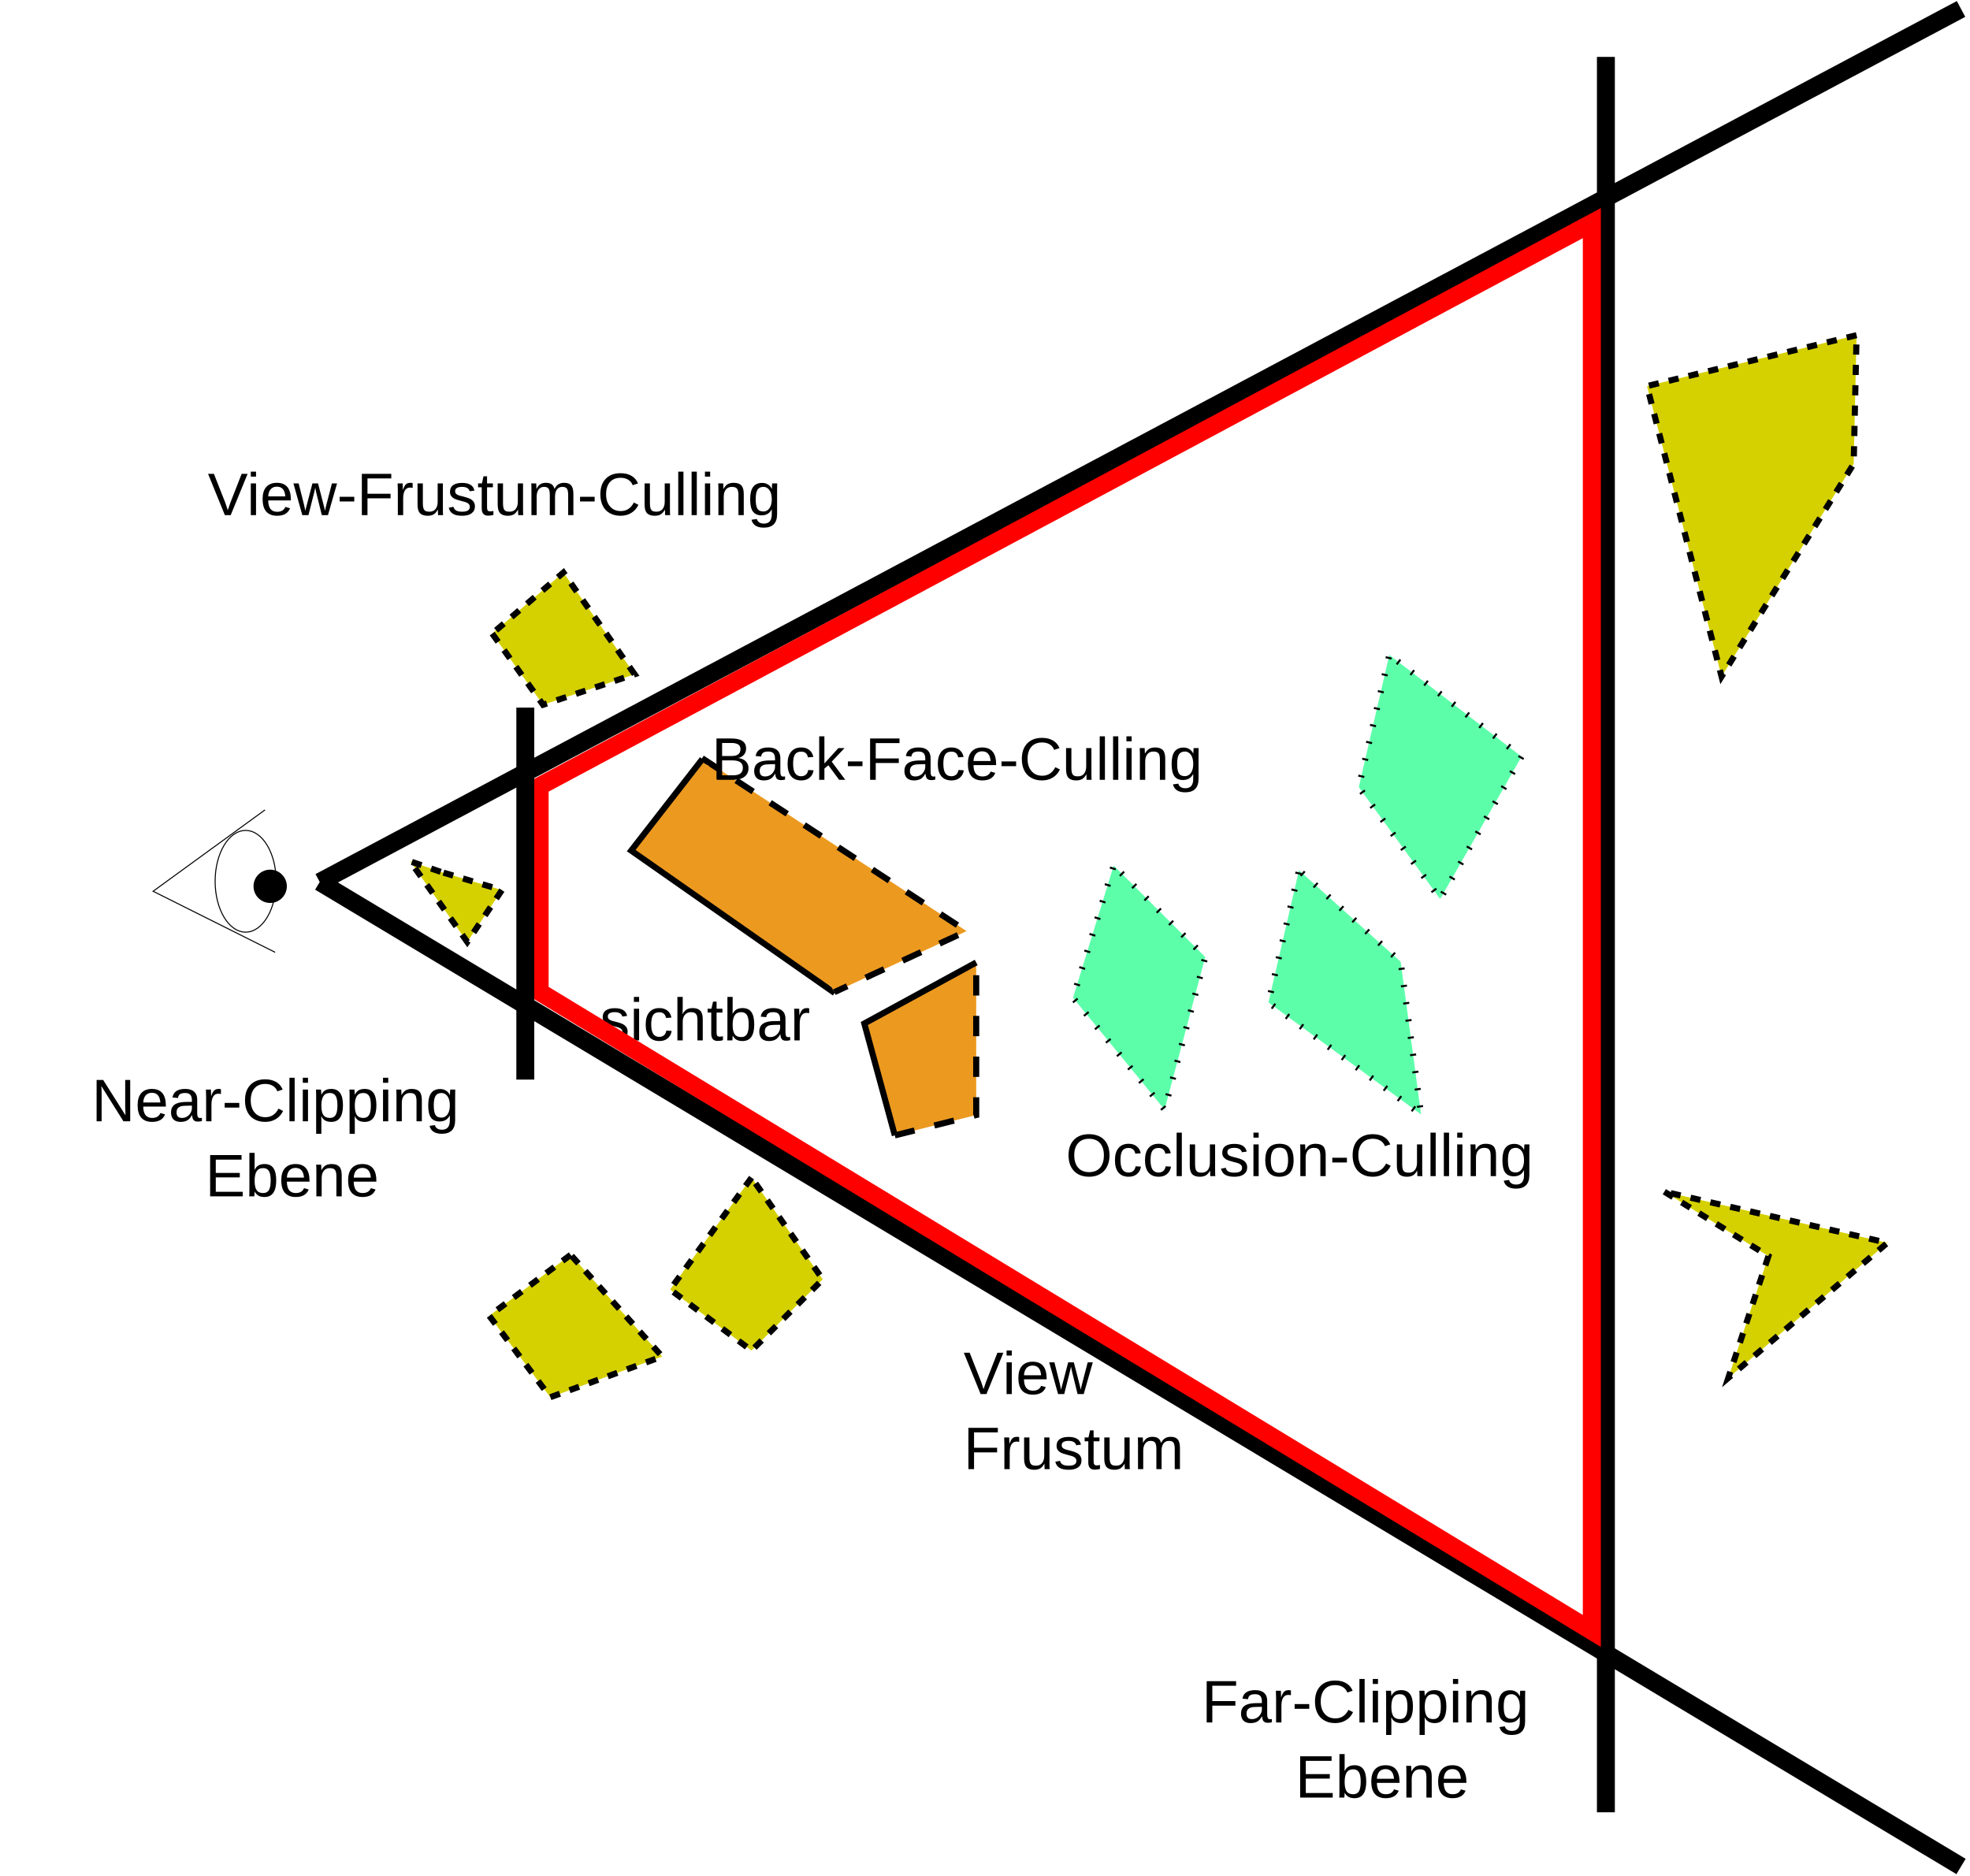
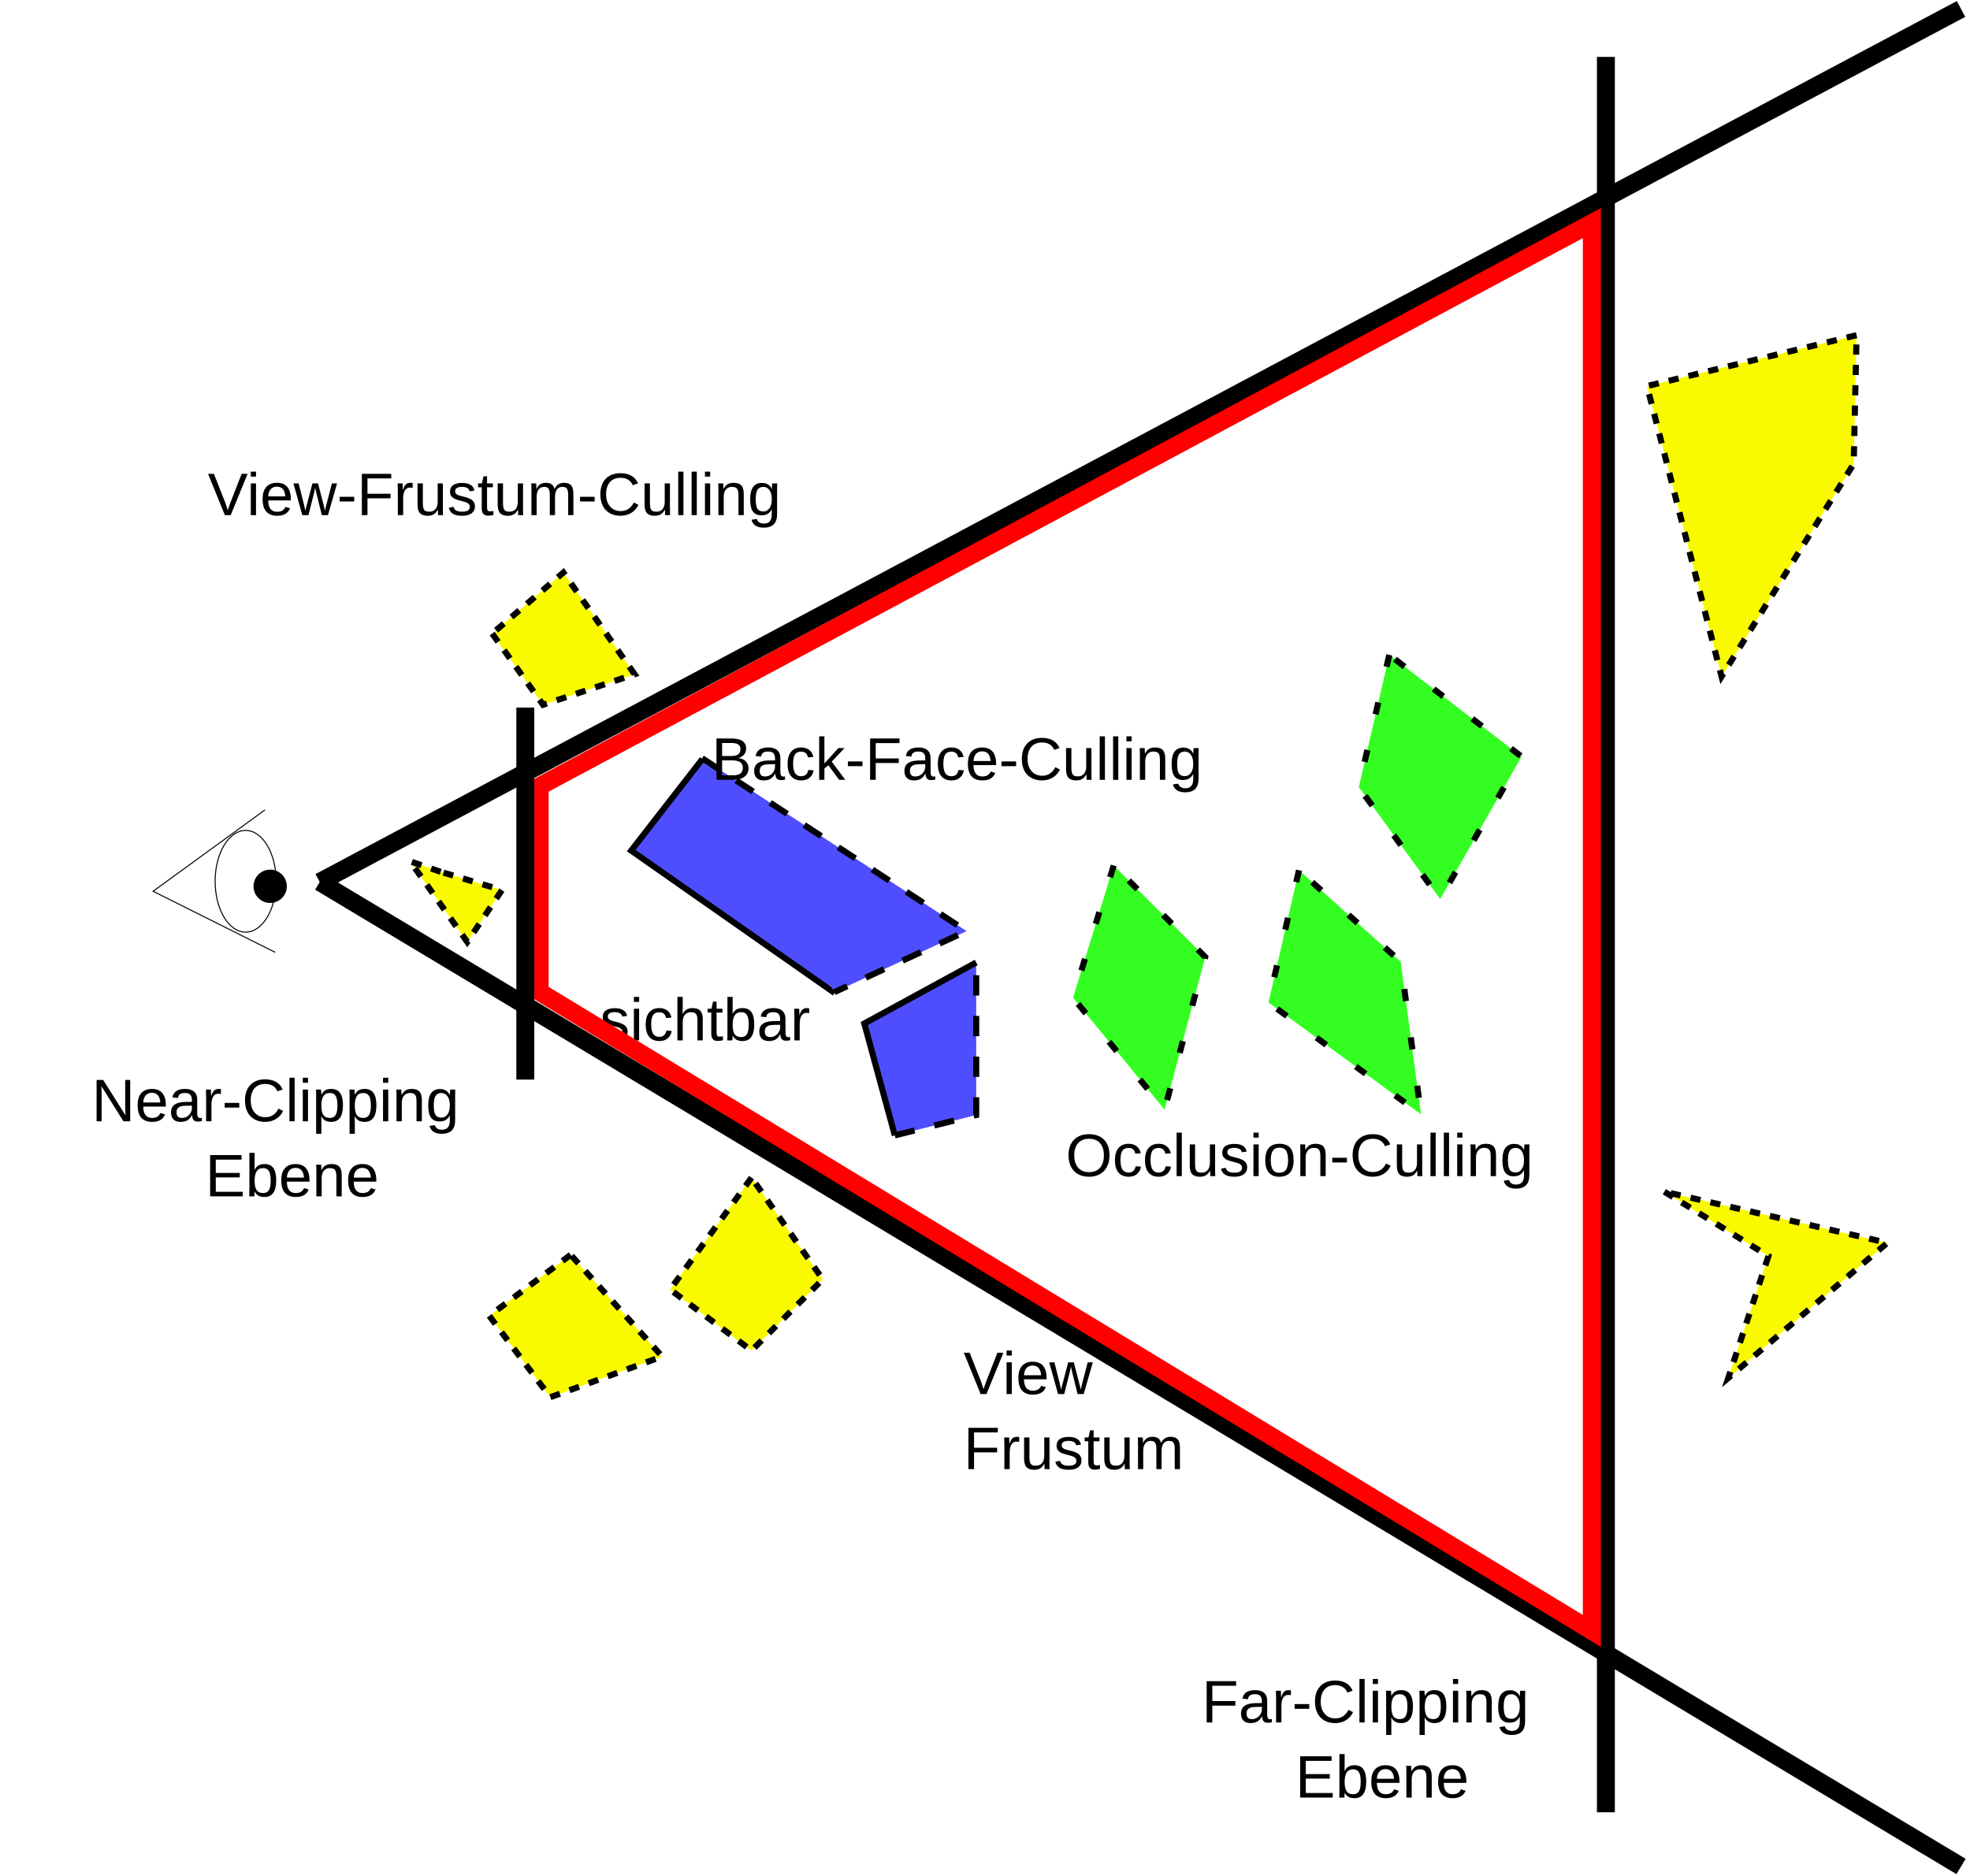
<svg xmlns="http://www.w3.org/2000/svg" width="295.029" height="280.901" id="svg2" version="1.0">
  <defs id="defs4">
    </defs>
  <g id="layer1" transform="translate(-240.0593,-26.63567)" style="display:inline">
    <path d="M 281.417,158.634 C 281.417,162.839 279.369,166.252 276.847,166.252 C 274.324,166.252 272.277,162.839 272.277,158.634 C 272.277,154.429 274.324,151.017 276.847,151.017 C 279.369,151.017 281.417,154.429 281.417,158.634 z" style="fill:none;stroke:#000000;stroke-width:0.152;stroke-linecap:butt;stroke-linejoin:miter;stroke-miterlimit:10;stroke-dasharray:none;stroke-opacity:1" id="path2431" />
    <path d="M 282.939,159.384 C 282.939,160.718 281.856,161.802 280.522,161.802 C 279.188,161.802 278.104,160.718 278.104,159.384 C 278.104,158.05 279.188,156.967 280.522,156.967 C 281.856,156.967 282.939,158.05 282.939,159.384 z" style="fill:#000000;fill-opacity:1;fill-rule:evenodd;stroke:#000000;stroke-width:0.152;stroke-linecap:butt;stroke-linejoin:miter;stroke-miterlimit:10;stroke-dasharray:none;stroke-opacity:1" id="path2433" />
    <path d="M 279.744,147.943 L 262.987,160.129 L 281.267,169.27" style="fill:none;stroke:#000000;stroke-width:0.152;stroke-linecap:butt;stroke-linejoin:miter;stroke-miterlimit:10;stroke-dasharray:none;stroke-opacity:1" id="path2435" />
-     <path d="M 374.069,196.692 L 386.257,193.644 L 386.257,170.794" style="fill:#ec9920;fill-opacity:1;stroke:#000000;stroke-width:0.914;stroke-linecap:butt;stroke-linejoin:miter;stroke-miterlimit:10;stroke-dasharray:3.046;stroke-dashoffset:0;stroke-opacity:1" id="path2437" />
-     <path d="M 386.257,170.794 L 369.499,179.934 L 374.069,196.692" style="fill:#ec9920;fill-opacity:1;stroke:#000000;stroke-width:0.914;stroke-linecap:butt;stroke-linejoin:miter;stroke-miterlimit:10;stroke-dasharray:none;stroke-opacity:1" id="path2439" />
-     <path d="M 325.52,214.58 L 313.332,223.72 L 322.472,235.908 L 339.23,229.814 L 325.52,214.58 z" style="fill:#d5d000;fill-opacity:1;stroke:#000000;stroke-width:0.914;stroke-linecap:butt;stroke-linejoin:miter;stroke-miterlimit:10;stroke-dasharray:1.524;stroke-dashoffset:0;stroke-opacity:1" id="path2441" />
-     <path d="M 345.251,140.325 L 334.587,154.037 L 365.054,175.364" style="fill:#ec9920;fill-opacity:1;stroke:#000000;stroke-width:0.914;stroke-linecap:butt;stroke-linejoin:miter;stroke-miterlimit:10;stroke-dasharray:none;stroke-opacity:1" id="path2443" />
-     <path d="M 345.206,140.199 L 384.815,166.097 L 365.01,175.238" style="fill:#ec9920;fill-opacity:1;stroke:#000000;stroke-width:0.914;stroke-linecap:butt;stroke-linejoin:miter;stroke-miterlimit:10;stroke-dasharray:3.046;stroke-dashoffset:0;stroke-opacity:1" id="path2445" />
-     <path d="M 434.596,156.983 L 430.026,176.787 L 452.877,193.544 L 449.829,170.694 L 434.596,156.983 z M 448.123,124.727 L 443.553,144.532 L 455.741,161.289 L 467.928,139.962 L 448.123,124.727 z M 406.849,156.272 L 400.756,176.077 L 414.467,192.834 L 420.559,169.983 L 406.849,156.272 z" style="fill:#5dfeaa;fill-opacity:1;stroke:#000000;stroke-width:0.914;stroke-linecap:butt;stroke-linejoin:miter;stroke-miterlimit:10;stroke-dasharray:0.305, 2.295;stroke-dashoffset:2.295;stroke-opacity:1" id="path2447" />
-     <path d="M 313.772,121.532 L 321.389,132.196 L 335.1,127.626 L 324.435,112.391 L 313.772,121.532 z M 352.609,203.023 L 340.422,219.781 L 352.609,228.922 L 363.273,218.258 L 352.609,203.023 z" style="fill:#d5d000;fill-opacity:1;stroke:#000000;stroke-width:0.914;stroke-linecap:butt;stroke-linejoin:miter;stroke-miterlimit:10;stroke-dasharray:1.524;stroke-dashoffset:0;stroke-opacity:1" id="path2449" />
+     <path d="M 374.069,196.692 L 386.257,193.644 L 386.257,170.794" style="fill:#4e4efe;fill-opacity:1;stroke:#000000;stroke-width:0.914;stroke-linecap:butt;stroke-linejoin:miter;stroke-miterlimit:10;stroke-dasharray:3.046;stroke-dashoffset:0;stroke-opacity:1" id="path2437" />
+     <path d="M 386.257,170.794 L 369.499,179.934 L 374.069,196.692" style="fill:#4e4efe;fill-opacity:1;stroke:#000000;stroke-width:0.914;stroke-linecap:butt;stroke-linejoin:miter;stroke-miterlimit:10;stroke-dasharray:none;stroke-opacity:1" id="path2439" />
+     <path d="M 325.52,214.58 L 313.332,223.72 L 322.472,235.908 L 339.23,229.814 L 325.52,214.58 z" style="fill:#f9fa00;fill-opacity:1;stroke:#000000;stroke-width:0.914;stroke-linecap:butt;stroke-linejoin:miter;stroke-miterlimit:10;stroke-dasharray:1.524;stroke-dashoffset:0;stroke-opacity:1" id="path2441" />
+     <path d="M 345.251,140.325 L 334.587,154.037 L 365.054,175.364" style="fill:#4e4efe;fill-opacity:1;stroke:#000000;stroke-width:0.914;stroke-linecap:butt;stroke-linejoin:miter;stroke-miterlimit:10;stroke-dasharray:none;stroke-opacity:1" id="path2443" />
+     <path d="M 345.206,140.199 L 384.815,166.097 L 365.01,175.238" style="fill:#4e4efe;fill-opacity:1;stroke:#000000;stroke-width:0.914;stroke-linecap:butt;stroke-linejoin:miter;stroke-miterlimit:10;stroke-dasharray:3.046;stroke-dashoffset:0;stroke-opacity:1" id="path2445" />
+     <path d="M 434.596,156.983 L 430.026,176.787 L 452.877,193.544 L 449.829,170.694 L 434.596,156.983 z M 448.123,124.727 L 443.553,144.532 L 455.741,161.289 L 467.928,139.962 L 448.123,124.727 z M 406.849,156.272 L 400.756,176.077 L 414.467,192.834 L 420.559,169.983 L 406.849,156.272 z" style="fill:#34fe21;fill-opacity:1;stroke:#000000;stroke-width:0.914;stroke-linecap:butt;stroke-linejoin:miter;stroke-miterlimit:10;stroke-dasharray:1.827,5.482;stroke-dashoffset:0;stroke-opacity:1" id="path2447" />
+     <path d="M 313.772,121.532 L 321.389,132.196 L 335.1,127.626 L 324.435,112.391 L 313.772,121.532 z M 352.609,203.023 L 340.422,219.781 L 352.609,228.922 L 363.273,218.258 L 352.609,203.023 z" style="fill:#f9fa00;fill-opacity:1;stroke:#000000;stroke-width:0.914;stroke-linecap:butt;stroke-linejoin:miter;stroke-miterlimit:10;stroke-dasharray:1.524;stroke-dashoffset:0;stroke-opacity:1" id="path2449" />
    <path d="M 287.941,158.74 L 533.747,306.195 M 287.941,158.74 L 533.747,27.977" style="fill:none;stroke:#000000;stroke-width:2.684;stroke-linecap:butt;stroke-linejoin:miter;stroke-miterlimit:10;stroke-dasharray:none;stroke-opacity:1" id="path2451" />
    <text xml:space="preserve" style="font-size:9px;font-style:normal;font-variant:normal;font-weight:normal;font-stretch:normal;text-align:center;line-height:125%;writing-mode:lr-tb;text-anchor:middle;fill:#000000;fill-opacity:1;stroke:none;stroke-width:1px;stroke-linecap:butt;stroke-linejoin:miter;stroke-opacity:1;font-family:Arial;-inkscape-font-specification:Arial" x="320.357" y="103.791" id="text2717">
      <tspan id="tspan2719" x="320.357" y="103.791">View-Frustum-Culling</tspan>
    </text>
    <text xml:space="preserve" style="font-size:9px;font-style:normal;font-variant:normal;font-weight:normal;font-stretch:normal;text-align:center;text-anchor:middle;fill:#000000;fill-opacity:1;stroke:none;stroke-width:1px;stroke-linecap:butt;stroke-linejoin:miter;stroke-opacity:1;font-family:Arial;-inkscape-font-specification:Arial" x="389.643" y="143.434" id="text2721">
      <tspan id="tspan2723" x="389.643" y="143.434">Back-Face-Culling</tspan>
    </text>
    <text xml:space="preserve" style="font-size:9px;font-style:normal;font-variant:normal;font-weight:normal;font-stretch:normal;text-align:center;text-anchor:middle;fill:#000000;fill-opacity:1;stroke:none;stroke-width:1px;stroke-linecap:butt;stroke-linejoin:miter;stroke-opacity:1;font-family:Arial;-inkscape-font-specification:Arial" x="440.929" y="202.791" id="text2725">
      <tspan id="tspan2727" x="440.929" y="202.791">Occlusion-Culling</tspan>
    </text>
    <text xml:space="preserve" style="font-size:9px;font-style:normal;font-variant:normal;font-weight:normal;font-stretch:normal;text-align:start;text-anchor:start;fill:#000000;fill-opacity:1;stroke:none;stroke-width:1px;stroke-linecap:butt;stroke-linejoin:miter;stroke-opacity:1;font-family:Arial;-inkscape-font-specification:Arial" x="384.357" y="235.434" id="text2729">
      <tspan id="tspan2731" x="384.357" y="235.434">View</tspan>
      <tspan x="384.357" y="246.684" id="tspan2733">Frustum</tspan>
    </text>
    <text xml:space="preserve" style="font-size:9px;font-style:normal;font-variant:normal;font-weight:normal;font-stretch:normal;text-align:center;text-anchor:middle;fill:#000000;fill-opacity:1;stroke:none;stroke-width:1px;stroke-linecap:butt;stroke-linejoin:miter;stroke-opacity:1;font-family:Arial;-inkscape-font-specification:Arial" x="351.892" y="182.469" id="text2735">
      <tspan id="tspan2737" x="351.892" y="182.469">sichtbar</tspan>
    </text>
-     <path style="fill:#ec9920;fill-opacity:1;fill-rule:evenodd;stroke:#ec9920;stroke-width:0.994;stroke-linecap:round;stroke-linejoin:round;stroke-miterlimit:4;stroke-dasharray:none;stroke-opacity:1" d="M 345.807,141.669 L 364.5,173.683" id="path3721" />
-     <path style="fill:none;fill-rule:evenodd;stroke:#ec9920;stroke-width:0.616;stroke-linecap:round;stroke-linejoin:round;stroke-miterlimit:4;stroke-dasharray:none;stroke-opacity:1" d="M 385.777,171.93 L 374.61,195.633" id="path4501" />
+     <path style="fill:none;fill-opacity:1;fill-rule:evenodd;stroke:#4e4efe;stroke-width:0.994;stroke-linecap:round;stroke-linejoin:round;stroke-miterlimit:4;stroke-dasharray:none;stroke-opacity:1" d="M 345.807,141.669 L 364.5,173.683" id="path3721" />
+     <path style="fill:none;fill-rule:evenodd;stroke:#4e4efe;stroke-width:0.616;stroke-linecap:round;stroke-linejoin:round;stroke-miterlimit:4;stroke-dasharray:none;stroke-opacity:1" d="M 385.777,171.93 L 374.61,195.633" id="path4501" />
    <path style="fill:none;fill-rule:evenodd;stroke:#000000;stroke-width:2.684;stroke-linecap:butt;stroke-linejoin:miter;stroke-miterlimit:4;stroke-dasharray:none;stroke-opacity:1" d="M 480.559,35.158 L 480.559,298.078" id="path7735" />
-     <path d="M 518.1,76.838 L 486.72,84.463 L 497.88,127.965 L 517.668,96.113 L 518.1,76.838 z" style="fill:#d5d000;fill-opacity:1;stroke:#000000;stroke-width:0.914;stroke-linecap:butt;stroke-linejoin:miter;stroke-miterlimit:10;stroke-dasharray:1.524;stroke-dashoffset:0;stroke-opacity:1;display:inline" id="path7737" />
-     <path d="M 489.311,205.128 L 504.903,214.773 L 498.89,233.021 L 522.719,212.785 L 489.311,205.128 z" style="fill:#d5d000;fill-opacity:1;stroke:#000000;stroke-width:0.914;stroke-linecap:butt;stroke-linejoin:miter;stroke-miterlimit:10;stroke-dasharray:1.524;stroke-dashoffset:0;stroke-opacity:1;display:inline" id="path7739" />
+     <path d="M 518.1,76.838 L 486.72,84.463 L 497.88,127.965 L 517.668,96.113 L 518.1,76.838 z" style="fill:#f9fa00;fill-opacity:1;stroke:#000000;stroke-width:0.914;stroke-linecap:butt;stroke-linejoin:miter;stroke-miterlimit:10;stroke-dasharray:1.524;stroke-dashoffset:0;stroke-opacity:1;display:inline" id="path7737" />
+     <path d="M 489.311,205.128 L 504.903,214.773 L 498.89,233.021 L 522.719,212.785 L 489.311,205.128 z" style="fill:#f9fa00;fill-opacity:1;stroke:#000000;stroke-width:0.914;stroke-linecap:butt;stroke-linejoin:miter;stroke-miterlimit:10;stroke-dasharray:1.524;stroke-dashoffset:0;stroke-opacity:1;display:inline" id="path7739" />
    <text xml:space="preserve" style="font-size:9px;font-style:normal;font-variant:normal;font-weight:normal;font-stretch:normal;text-align:center;text-anchor:middle;fill:#000000;fill-opacity:1;stroke:none;stroke-width:1px;stroke-linecap:butt;stroke-linejoin:miter;stroke-opacity:1;font-family:Arial;-inkscape-font-specification:Arial" x="290.062" y="194.578" id="text7741">
      <tspan x="291.31" y="194.578" id="tspan7745">Near-Clipping </tspan>
      <tspan x="290.062" y="205.828" id="tspan7749">Ebene</tspan>
    </text>
    <text xml:space="preserve" style="font-size:9px;font-style:normal;font-variant:normal;font-weight:normal;font-stretch:normal;text-align:center;text-anchor:middle;fill:#000000;fill-opacity:1;stroke:none;stroke-width:1px;stroke-linecap:butt;stroke-linejoin:miter;stroke-opacity:1;font-family:Arial;-inkscape-font-specification:Arial" x="453.303" y="284.624" id="text7751">
      <tspan id="tspan7753" x="453.303" y="284.624">Far-Clipping</tspan>
      <tspan x="453.303" y="295.874" id="tspan7755">Ebene</tspan>
    </text>
-     <path d="M 306.062,157.22 L 301.49,155.649 L 310.038,167.719 L 315.226,159.953 L 306.062,157.22 z" style="fill:#d5d000;fill-opacity:1;stroke:#000000;stroke-width:0.914;stroke-linecap:butt;stroke-linejoin:miter;stroke-miterlimit:10;stroke-dasharray:1.524;stroke-dashoffset:0;stroke-opacity:1;display:inline" id="path2425" />
+     <path d="M 306.062,157.22 L 301.49,155.649 L 310.038,167.719 L 315.226,159.953 L 306.062,157.22 z" style="fill:#f9fa00;fill-opacity:1;stroke:#000000;stroke-width:0.914;stroke-linecap:butt;stroke-linejoin:miter;stroke-miterlimit:10;stroke-dasharray:1.524;stroke-dashoffset:0;stroke-opacity:1;display:inline" id="path2425" />
  </g>
  <g id="layer3">
    <path style="fill:none;fill-rule:evenodd;stroke:#ff0000;stroke-width:2.7;stroke-linecap:butt;stroke-linejoin:miter;stroke-opacity:1;stroke-miterlimit:4;stroke-dasharray:none" d="M 80.812,117.762 L 238.396,33.414 L 238.396,244.283 L 80.812,148.571 L 80.812,117.762 z" id="path2427" />
  </g>
  <g id="layer2" transform="translate(0,46.58353)">
    <path style="fill:none;fill-rule:evenodd;stroke:#000000;stroke-width:2.684;stroke-linecap:butt;stroke-linejoin:miter;stroke-miterlimit:4;stroke-dasharray:none;stroke-opacity:1" d="M 78.671,59.402 L 78.671,115.116" id="path7733" />
  </g>
</svg>
